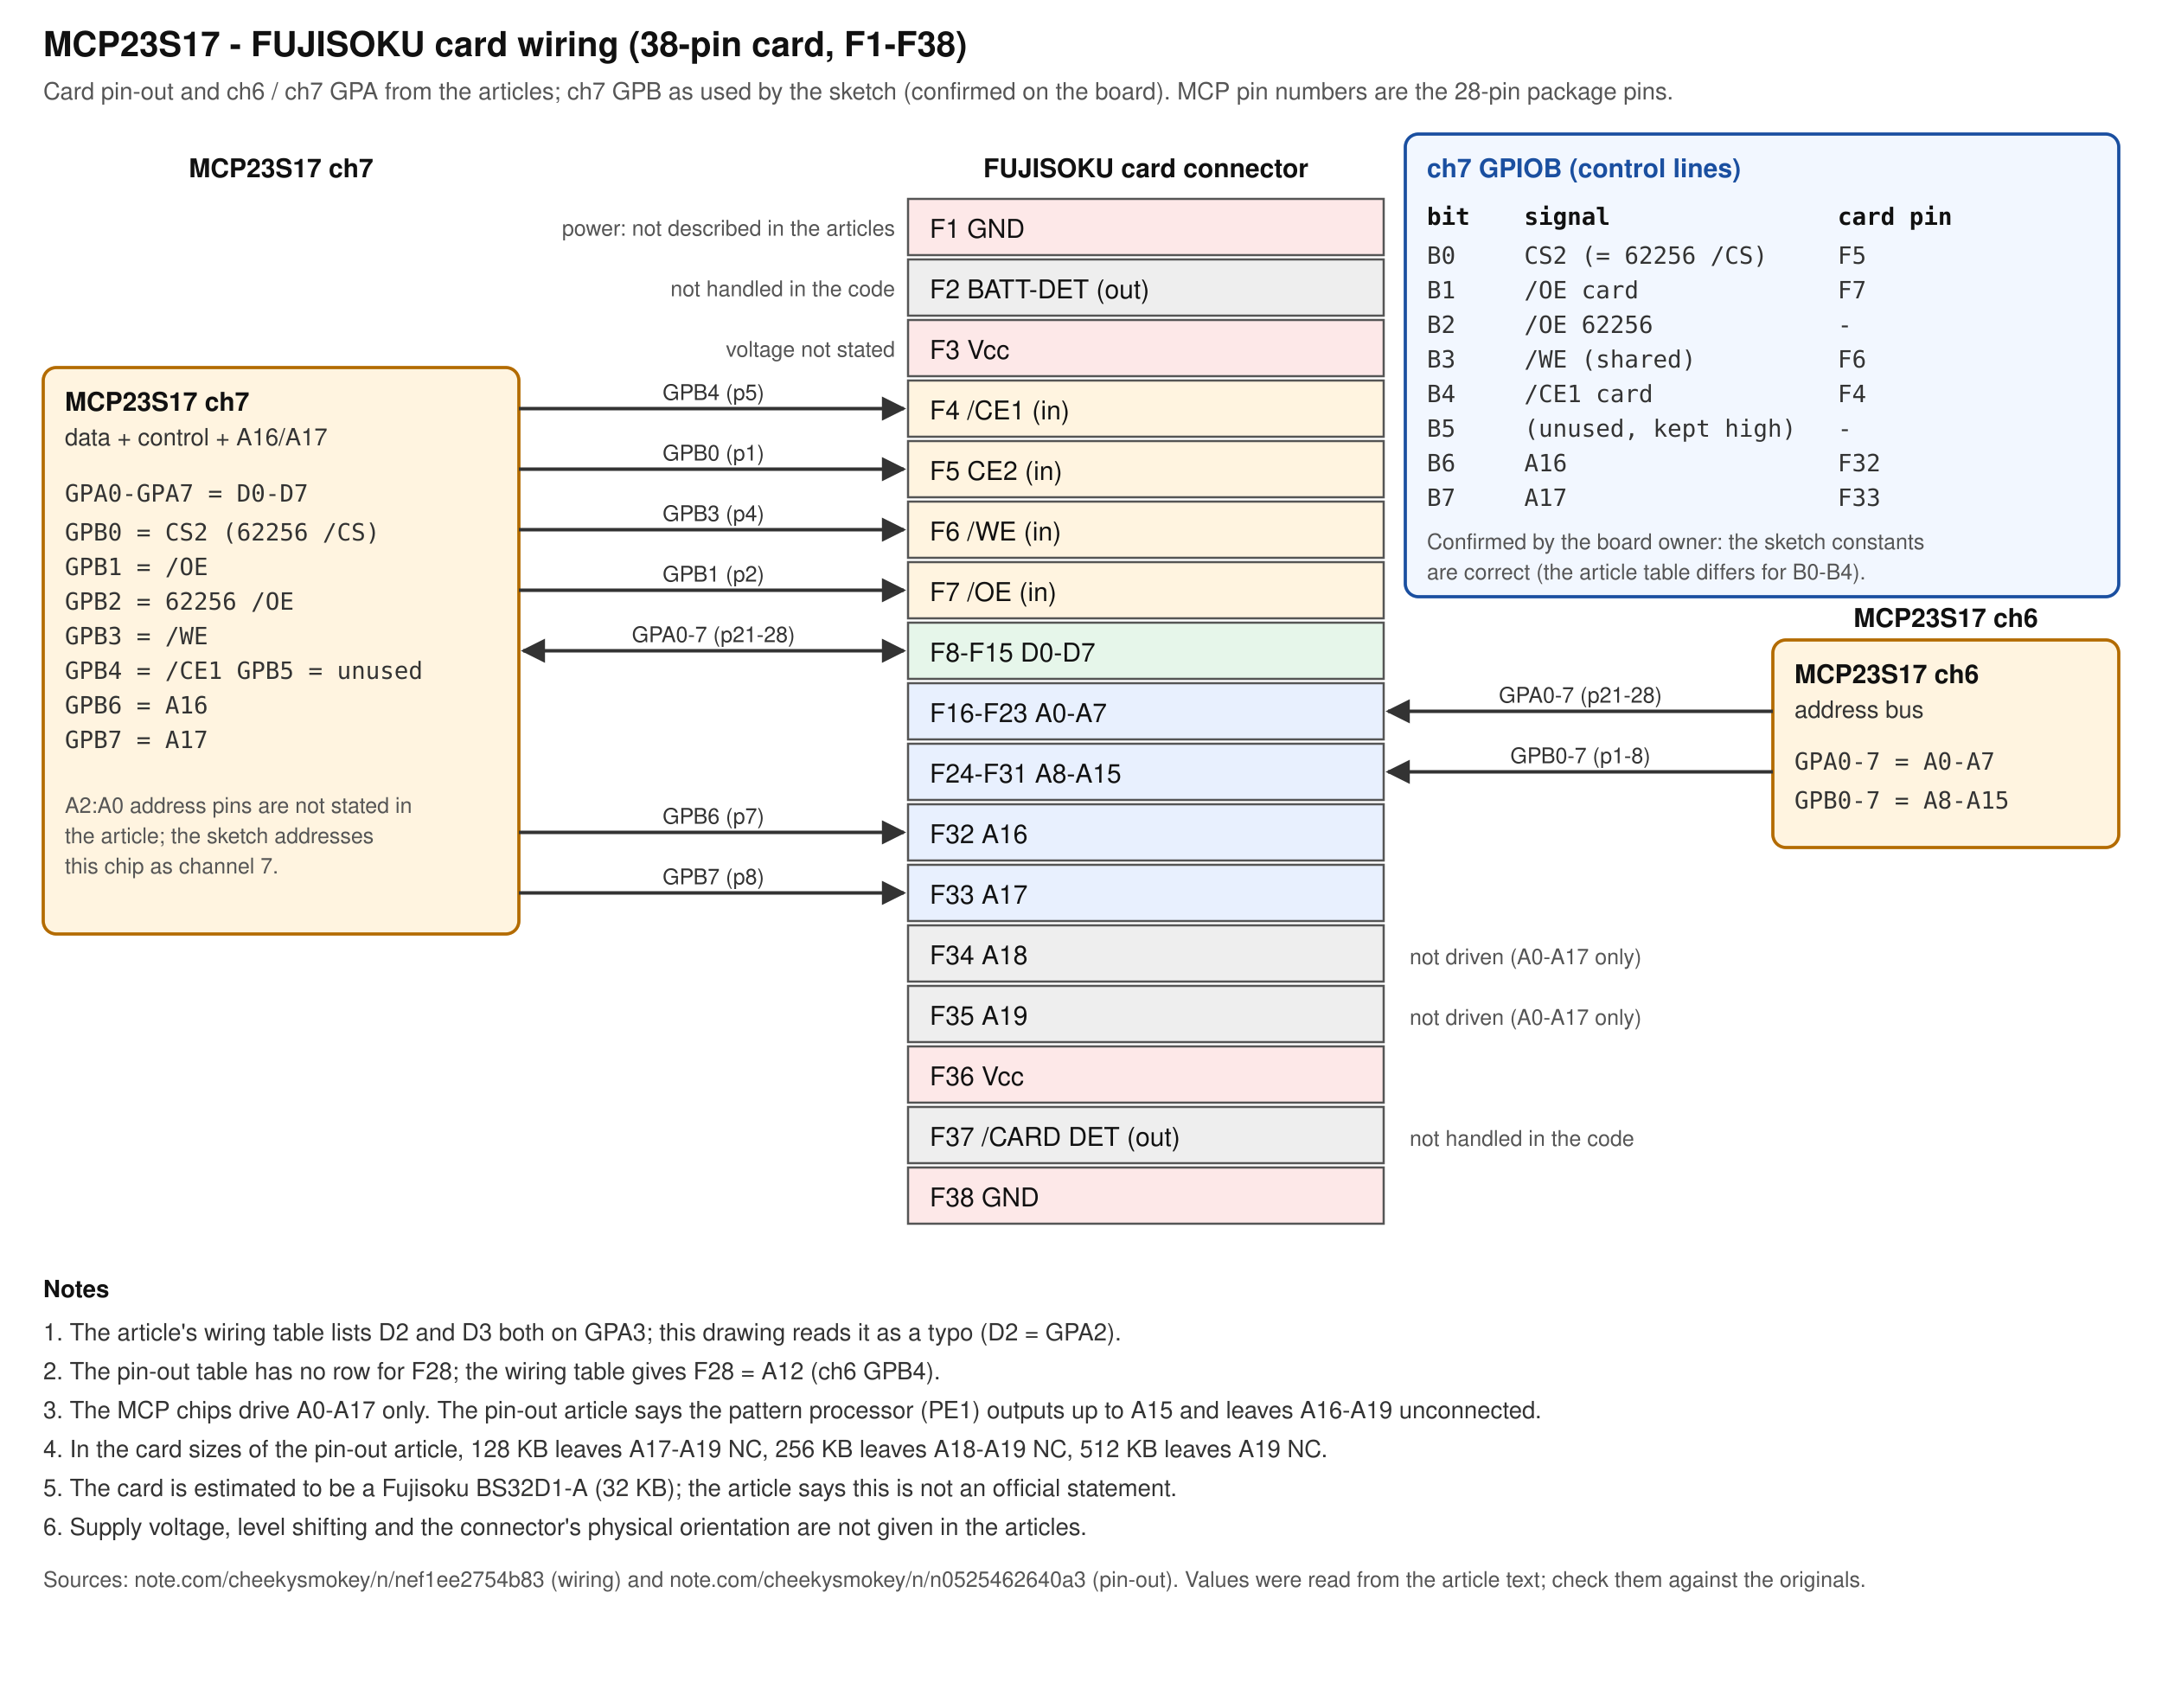
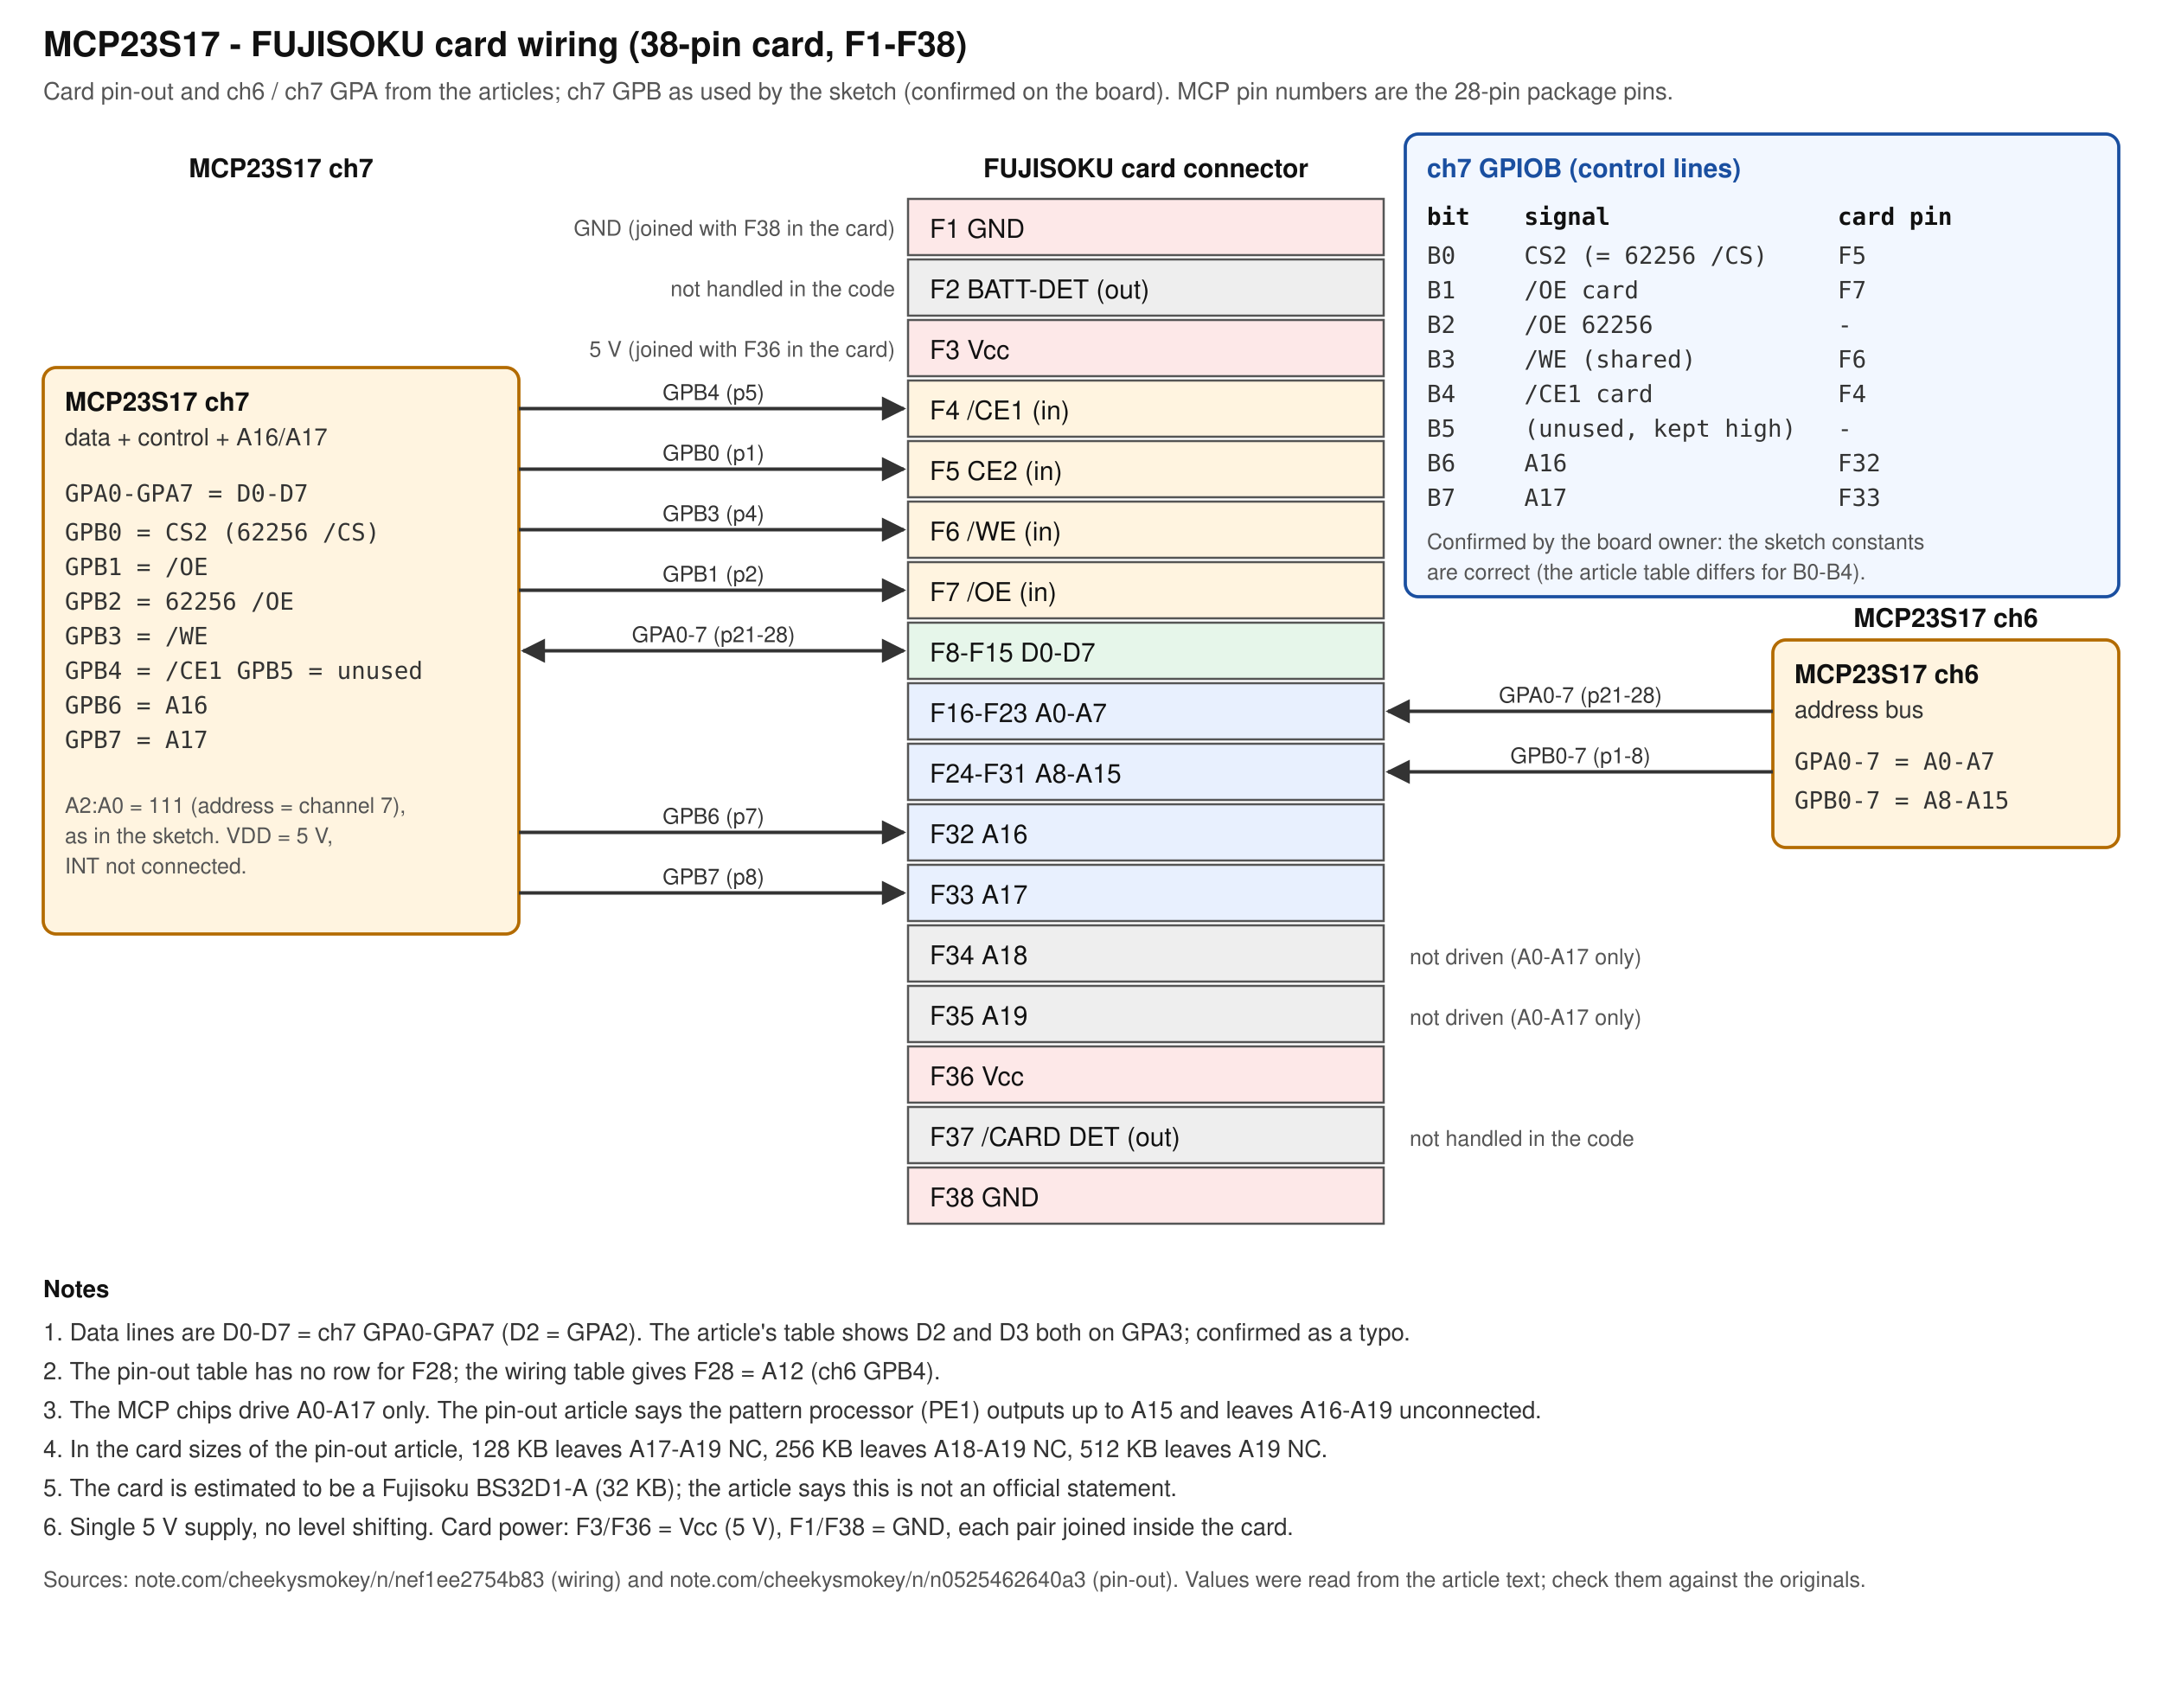
<svg xmlns="http://www.w3.org/2000/svg" viewBox="0 0 1000 790" width="1000" height="790" font-family="Helvetica, Arial, sans-serif" font-size="12">
  <defs>
    <marker id="arr" viewBox="0 0 10 10" refX="9" refY="5" markerWidth="7" markerHeight="7" orient="auto">
      <path d="M0,0 L10,5 L0,10 z" fill="#333333" />
    </marker>
    <marker id="arrS" viewBox="0 0 10 10" refX="1" refY="5" markerWidth="7" markerHeight="7" orient="auto">
      <path d="M10,0 L0,5 L10,10 z" fill="#333333" />
    </marker>
  </defs>
  <rect width="1000" height="790" fill="#ffffff" />
  <text x="20" y="26" font-size="16" font-weight="bold" fill="#111111">MCP23S17 - FUJISOKU card wiring (38-pin card, F1-F38)</text>
  <text x="20" y="46" font-size="11" fill="#555555">Card pin-out and ch6 / ch7 GPA from the articles; ch7 GPB as used by the sketch (confirmed on the board). MCP pin numbers are the 28-pin package pins.</text>
  <text x="130" y="82" text-anchor="middle" font-weight="bold" fill="#111111">MCP23S17 ch7</text>
  <text x="530" y="82" text-anchor="middle" font-weight="bold" fill="#111111">FUJISOKU card connector</text>
  <text x="900" y="290" text-anchor="middle" font-weight="bold" fill="#111111">MCP23S17 ch6</text>
  <g stroke="#555555" stroke-width="1">
    <rect x="420" y="92" width="220" height="26" fill="#fde8e8" />
    <rect x="420" y="120" width="220" height="26" fill="#eeeeee" />
    <rect x="420" y="148" width="220" height="26" fill="#fde8e8" />
    <rect x="420" y="176" width="220" height="26" fill="#fff4e0" />
    <rect x="420" y="204" width="220" height="26" fill="#fff4e0" />
    <rect x="420" y="232" width="220" height="26" fill="#fff4e0" />
    <rect x="420" y="260" width="220" height="26" fill="#fff4e0" />
    <rect x="420" y="288" width="220" height="26" fill="#e6f6ea" />
    <rect x="420" y="316" width="220" height="26" fill="#e8f0fe" />
    <rect x="420" y="344" width="220" height="26" fill="#e8f0fe" />
    <rect x="420" y="372" width="220" height="26" fill="#e8f0fe" />
    <rect x="420" y="400" width="220" height="26" fill="#e8f0fe" />
    <rect x="420" y="428" width="220" height="26" fill="#eeeeee" />
    <rect x="420" y="456" width="220" height="26" fill="#eeeeee" />
    <rect x="420" y="484" width="220" height="26" fill="#fde8e8" />
    <rect x="420" y="512" width="220" height="26" fill="#eeeeee" />
    <rect x="420" y="540" width="220" height="26" fill="#fde8e8" />
  </g>
  <g font-size="12" fill="#111111">
    <text x="430" y="110">F1    GND</text>
    <text x="430" y="138">F2    BATT-DET (out)</text>
    <text x="430" y="166">F3    Vcc</text>
    <text x="430" y="194">F4    /CE1 (in)</text>
    <text x="430" y="222">F5    CE2 (in)</text>
    <text x="430" y="250">F6    /WE (in)</text>
    <text x="430" y="278">F7    /OE (in)</text>
    <text x="430" y="306">F8-F15    D0-D7</text>
    <text x="430" y="334">F16-F23   A0-A7</text>
    <text x="430" y="362">F24-F31   A8-A15</text>
    <text x="430" y="390">F32   A16</text>
    <text x="430" y="418">F33   A17</text>
    <text x="430" y="446">F34   A18</text>
    <text x="430" y="474">F35   A19</text>
    <text x="430" y="502">F36   Vcc</text>
    <text x="430" y="530">F37   /CARD DET (out)</text>
    <text x="430" y="558">F38   GND</text>
  </g>
  <rect x="20" y="170" width="220" height="262" rx="6" fill="#fff4e0" stroke="#b36b00" stroke-width="1.5" />
  <text x="30" y="190" font-weight="bold" fill="#111111">MCP23S17 ch7</text>
  <text x="30" y="206" font-size="11" fill="#333333">data + control + A16/A17</text>
  <g font-size="11" font-family="monospace" fill="#333333">
    <text x="30" y="232">GPA0-GPA7 = D0-D7</text>
    <text x="30" y="250">GPB0 = CS2 (62256 /CS)</text>
    <text x="30" y="266">GPB1 = /OE</text>
    <text x="30" y="282">GPB2 = 62256 /OE</text>
    <text x="30" y="298">GPB3 = /WE</text>
    <text x="30" y="314">GPB4 = /CE1   GPB5 = unused</text>
    <text x="30" y="330">GPB6 = A16</text>
    <text x="30" y="346">GPB7 = A17</text>
  </g>
-   <text x="30" y="376" font-size="10" fill="#555555">A2:A0 address pins are not stated in</text>
-   <text x="30" y="390" font-size="10" fill="#555555">the article; the sketch addresses</text>
-   <text x="30" y="404" font-size="10" fill="#555555">this chip as channel 7.</text>
+   <text x="30" y="376" font-size="10" fill="#555555">A2:A0 = 111 (address = channel 7),</text>
+   <text x="30" y="390" font-size="10" fill="#555555">as in the sketch. VDD = 5 V,</text>
+   <text x="30" y="404" font-size="10" fill="#555555">INT not connected.</text>
  <g stroke="#333333" stroke-width="1.6" fill="none">
    <path d="M240,189 H418" marker-end="url(#arr)" />
    <path d="M240,217 H418" marker-end="url(#arr)" />
    <path d="M240,245 H418" marker-end="url(#arr)" />
    <path d="M240,273 H418" marker-end="url(#arr)" />
    <path d="M242,301 H418" marker-end="url(#arr)" marker-start="url(#arrS)" />
    <path d="M240,385 H418" marker-end="url(#arr)" />
    <path d="M240,413 H418" marker-end="url(#arr)" />
  </g>
  <g font-size="10" fill="#333333" text-anchor="middle">
    <text x="330" y="185">GPB4 (p5)</text>
    <text x="330" y="213">GPB0 (p1)</text>
    <text x="330" y="241">GPB3 (p4)</text>
    <text x="330" y="269">GPB1 (p2)</text>
    <text x="330" y="297">GPA0-7 (p21-28)</text>
    <text x="330" y="381">GPB6 (p7)</text>
    <text x="330" y="409">GPB7 (p8)</text>
  </g>
  <g font-size="10" fill="#555555" text-anchor="end">
-     <text x="414" y="109">power: not described in the articles</text>
+     <text x="414" y="109">GND (joined with F38 in the card)</text>
    <text x="414" y="137">not handled in the code</text>
-     <text x="414" y="165">voltage not stated</text>
+     <text x="414" y="165">5 V (joined with F36 in the card)</text>
  </g>
  <rect x="820" y="296" width="160" height="96" rx="6" fill="#fff4e0" stroke="#b36b00" stroke-width="1.5" />
  <text x="830" y="316" font-weight="bold" fill="#111111">MCP23S17 ch6</text>
  <text x="830" y="332" font-size="11" fill="#333333">address bus</text>
  <g font-size="11" font-family="monospace" fill="#333333">
    <text x="830" y="356">GPA0-7 = A0-A7</text>
    <text x="830" y="374">GPB0-7 = A8-A15</text>
  </g>
  <g stroke="#333333" stroke-width="1.6" fill="none">
    <path d="M820,329 H642" marker-end="url(#arr)" />
    <path d="M820,357 H642" marker-end="url(#arr)" />
  </g>
  <g font-size="10" fill="#333333" text-anchor="middle">
    <text x="731" y="325">GPA0-7 (p21-28)</text>
    <text x="731" y="353">GPB0-7 (p1-8)</text>
  </g>
  <g font-size="10" fill="#555555">
    <text x="652" y="446">not driven (A0-A17 only)</text>
    <text x="652" y="474">not driven (A0-A17 only)</text>
    <text x="652" y="530">not handled in the code</text>
  </g>
  <rect x="650" y="62" width="330" height="214" rx="6" fill="#f2f7ff" stroke="#1a4fa0" stroke-width="1.5" />
  <text x="660" y="82" font-weight="bold" fill="#1a4fa0">ch7 GPIOB (control lines)</text>
  <g font-size="11" font-family="monospace" fill="#111111" font-weight="bold">
    <text x="660" y="104">bit</text>
    <text x="705" y="104">signal</text>
    <text x="850" y="104">card pin</text>
  </g>
  <g font-size="11" font-family="monospace" fill="#333333">
    <text x="660" y="122">B0</text>
    <text x="705" y="122">CS2  (= 62256 /CS)</text>
    <text x="850" y="122">F5</text>
    <text x="660" y="138">B1</text>
    <text x="705" y="138">/OE  card</text>
    <text x="850" y="138">F7</text>
    <text x="660" y="154">B2</text>
    <text x="705" y="154">/OE  62256</text>
    <text x="850" y="154">-</text>
    <text x="660" y="170">B3</text>
    <text x="705" y="170">/WE  (shared)</text>
    <text x="850" y="170">F6</text>
    <text x="660" y="186">B4</text>
    <text x="705" y="186">/CE1 card</text>
    <text x="850" y="186">F4</text>
    <text x="660" y="202">B5</text>
    <text x="705" y="202">(unused, kept high)</text>
    <text x="850" y="202">-</text>
    <text x="660" y="218">B6</text>
    <text x="705" y="218">A16</text>
    <text x="850" y="218">F32</text>
    <text x="660" y="234">B7</text>
    <text x="705" y="234">A17</text>
    <text x="850" y="234">F33</text>
  </g>
  <text x="660" y="254" font-size="10" fill="#555555">Confirmed by the board owner: the sketch constants</text>
  <text x="660" y="268" font-size="10" fill="#555555">are correct (the article table differs for B0-B4).</text>
  <g font-size="11" fill="#333333">
    <text x="20" y="600" font-weight="bold" fill="#111111">Notes</text>
-     <text x="20" y="620">1. The article's wiring table lists D2 and D3 both on GPA3; this drawing reads it as a typo (D2 = GPA2).</text>
+     <text x="20" y="620">1. Data lines are D0-D7 = ch7 GPA0-GPA7 (D2 = GPA2). The article's table shows D2 and D3 both on GPA3; confirmed as a typo.</text>
    <text x="20" y="638">2. The pin-out table has no row for F28; the wiring table gives F28 = A12 (ch6 GPB4).</text>
    <text x="20" y="656">3. The MCP chips drive A0-A17 only. The pin-out article says the pattern processor (PE1) outputs up to A15 and leaves A16-A19 unconnected.</text>
    <text x="20" y="674">4. In the card sizes of the pin-out article, 128 KB leaves A17-A19 NC, 256 KB leaves A18-A19 NC, 512 KB leaves A19 NC.</text>
    <text x="20" y="692">5. The card is estimated to be a Fujisoku BS32D1-A (32 KB); the article says this is not an official statement.</text>
-     <text x="20" y="710">6. Supply voltage, level shifting and the connector's physical orientation are not given in the articles.</text>
+     <text x="20" y="710">6. Single 5 V supply, no level shifting. Card power: F3/F36 = Vcc (5 V), F1/F38 = GND, each pair joined inside the card.</text>
    <text x="20" y="734" fill="#555555" font-size="10">Sources: note.com/cheekysmokey/n/nef1ee2754b83 (wiring) and note.com/cheekysmokey/n/n0525462640a3 (pin-out). Values were read from the article text; check them against the originals.</text>
  </g>
</svg>
